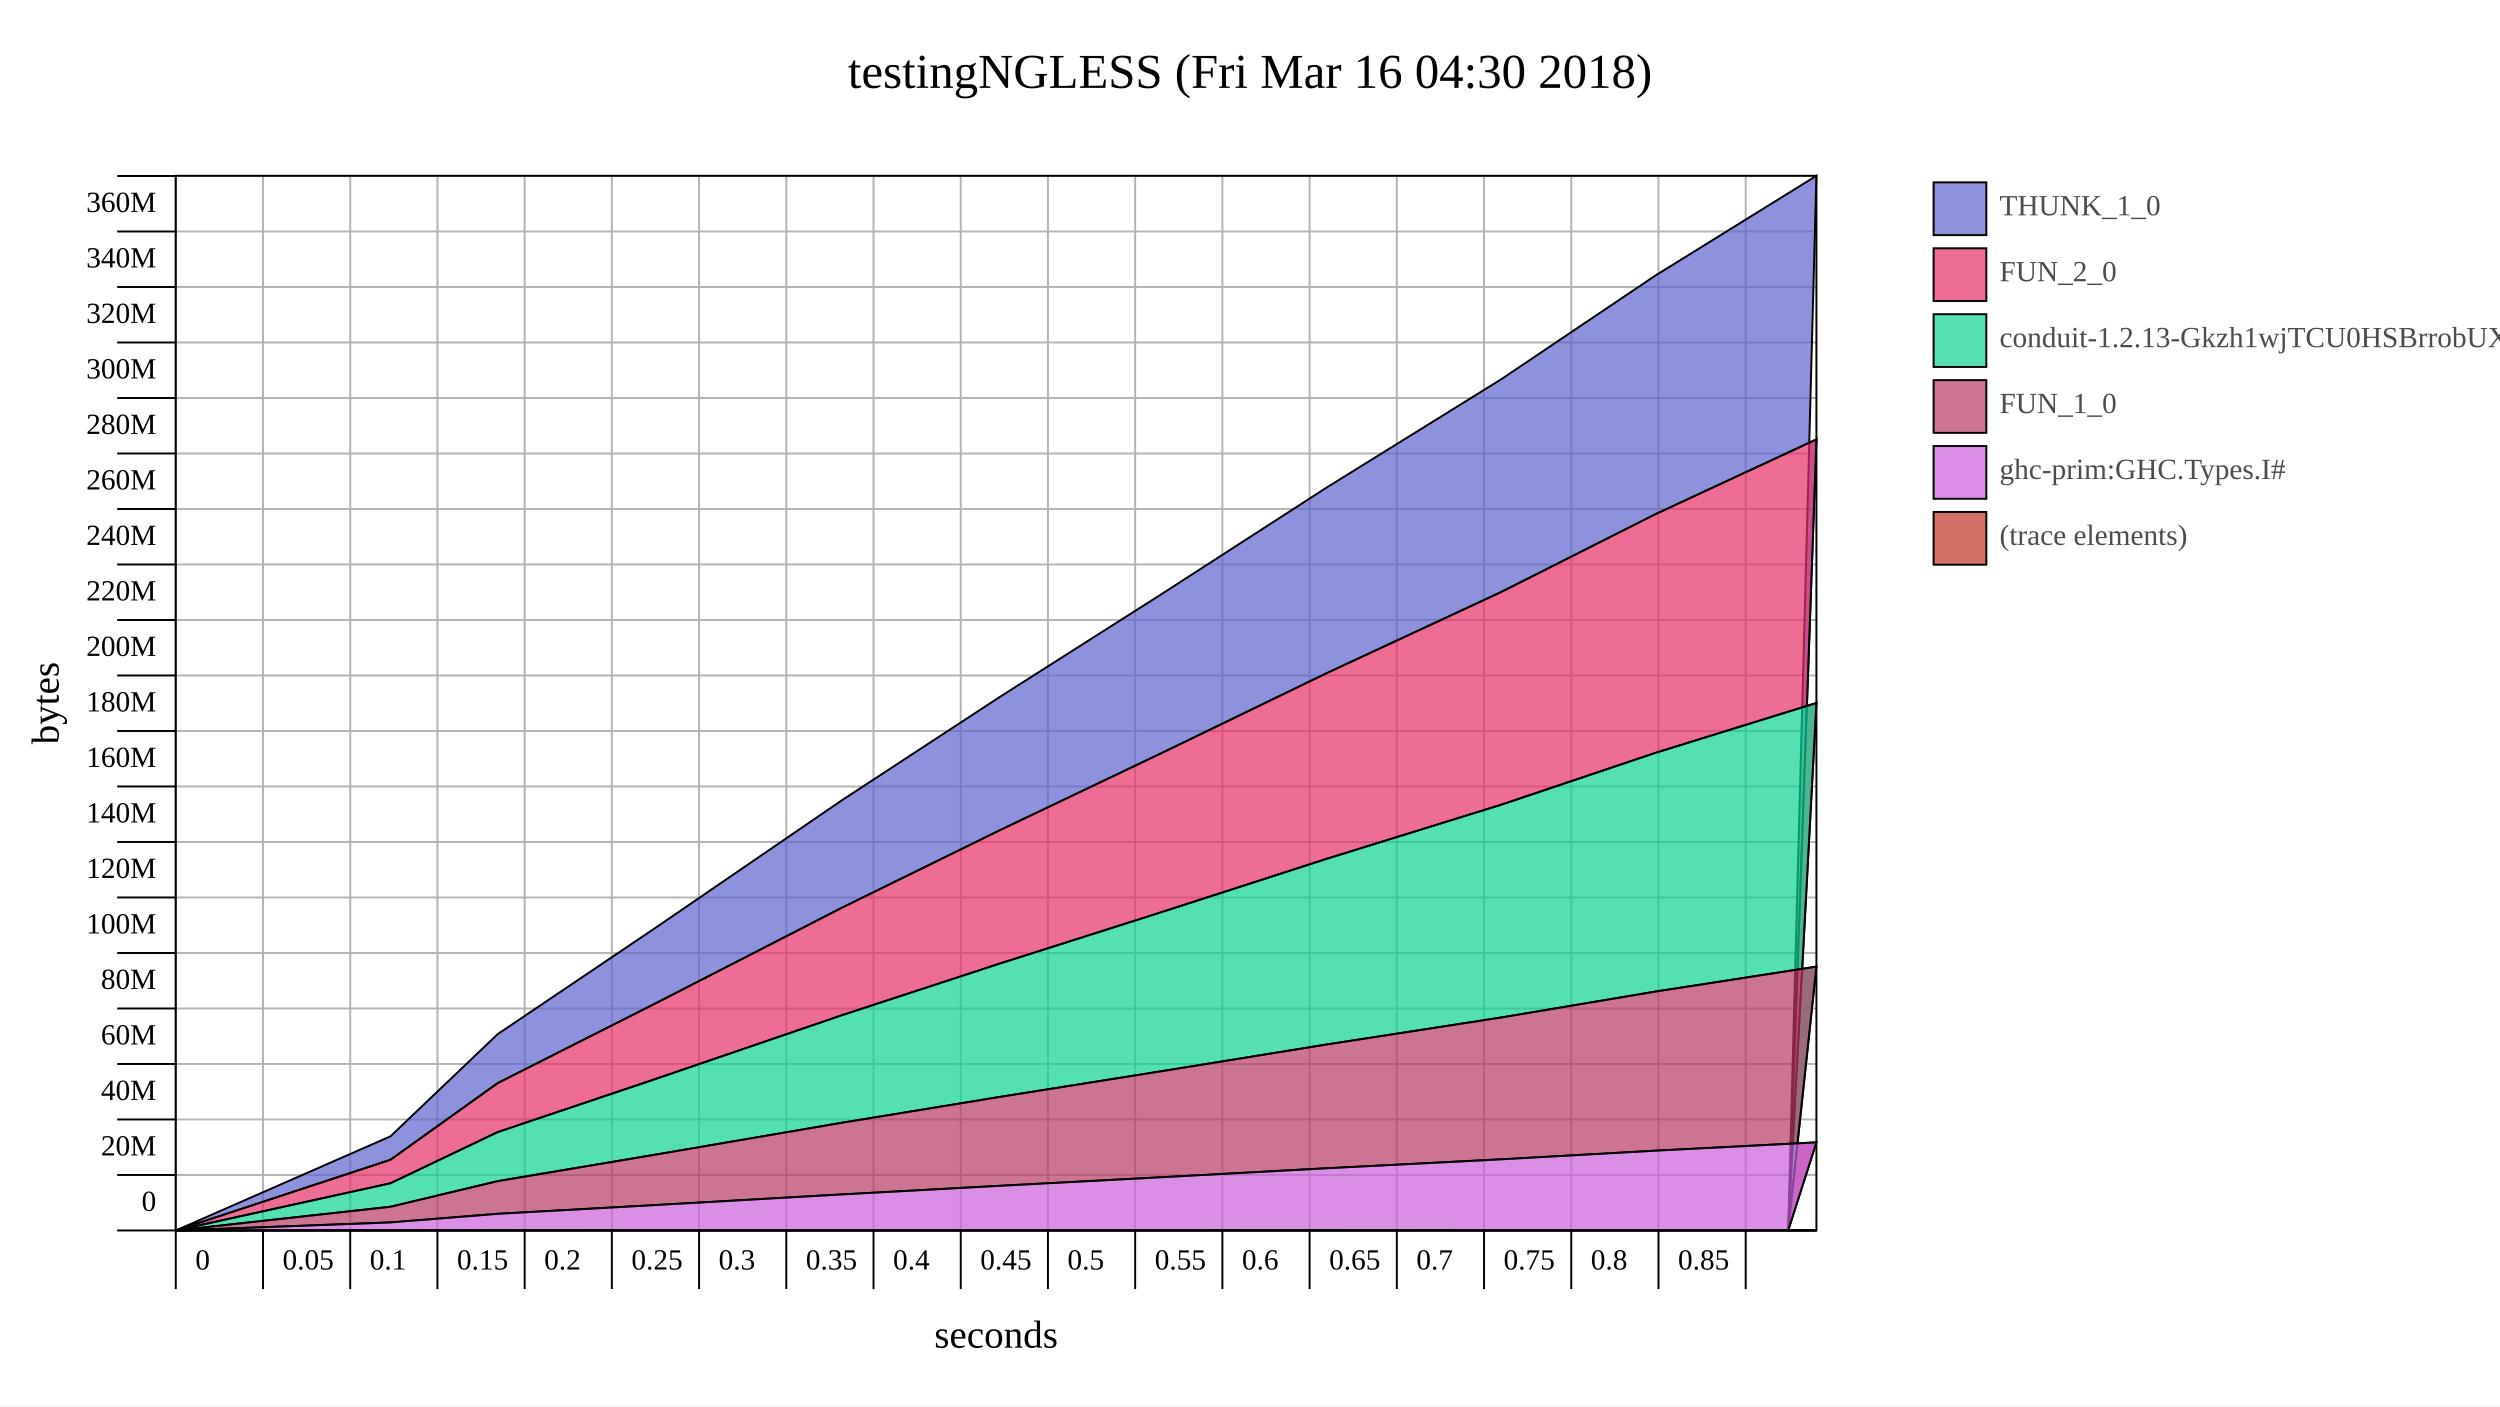
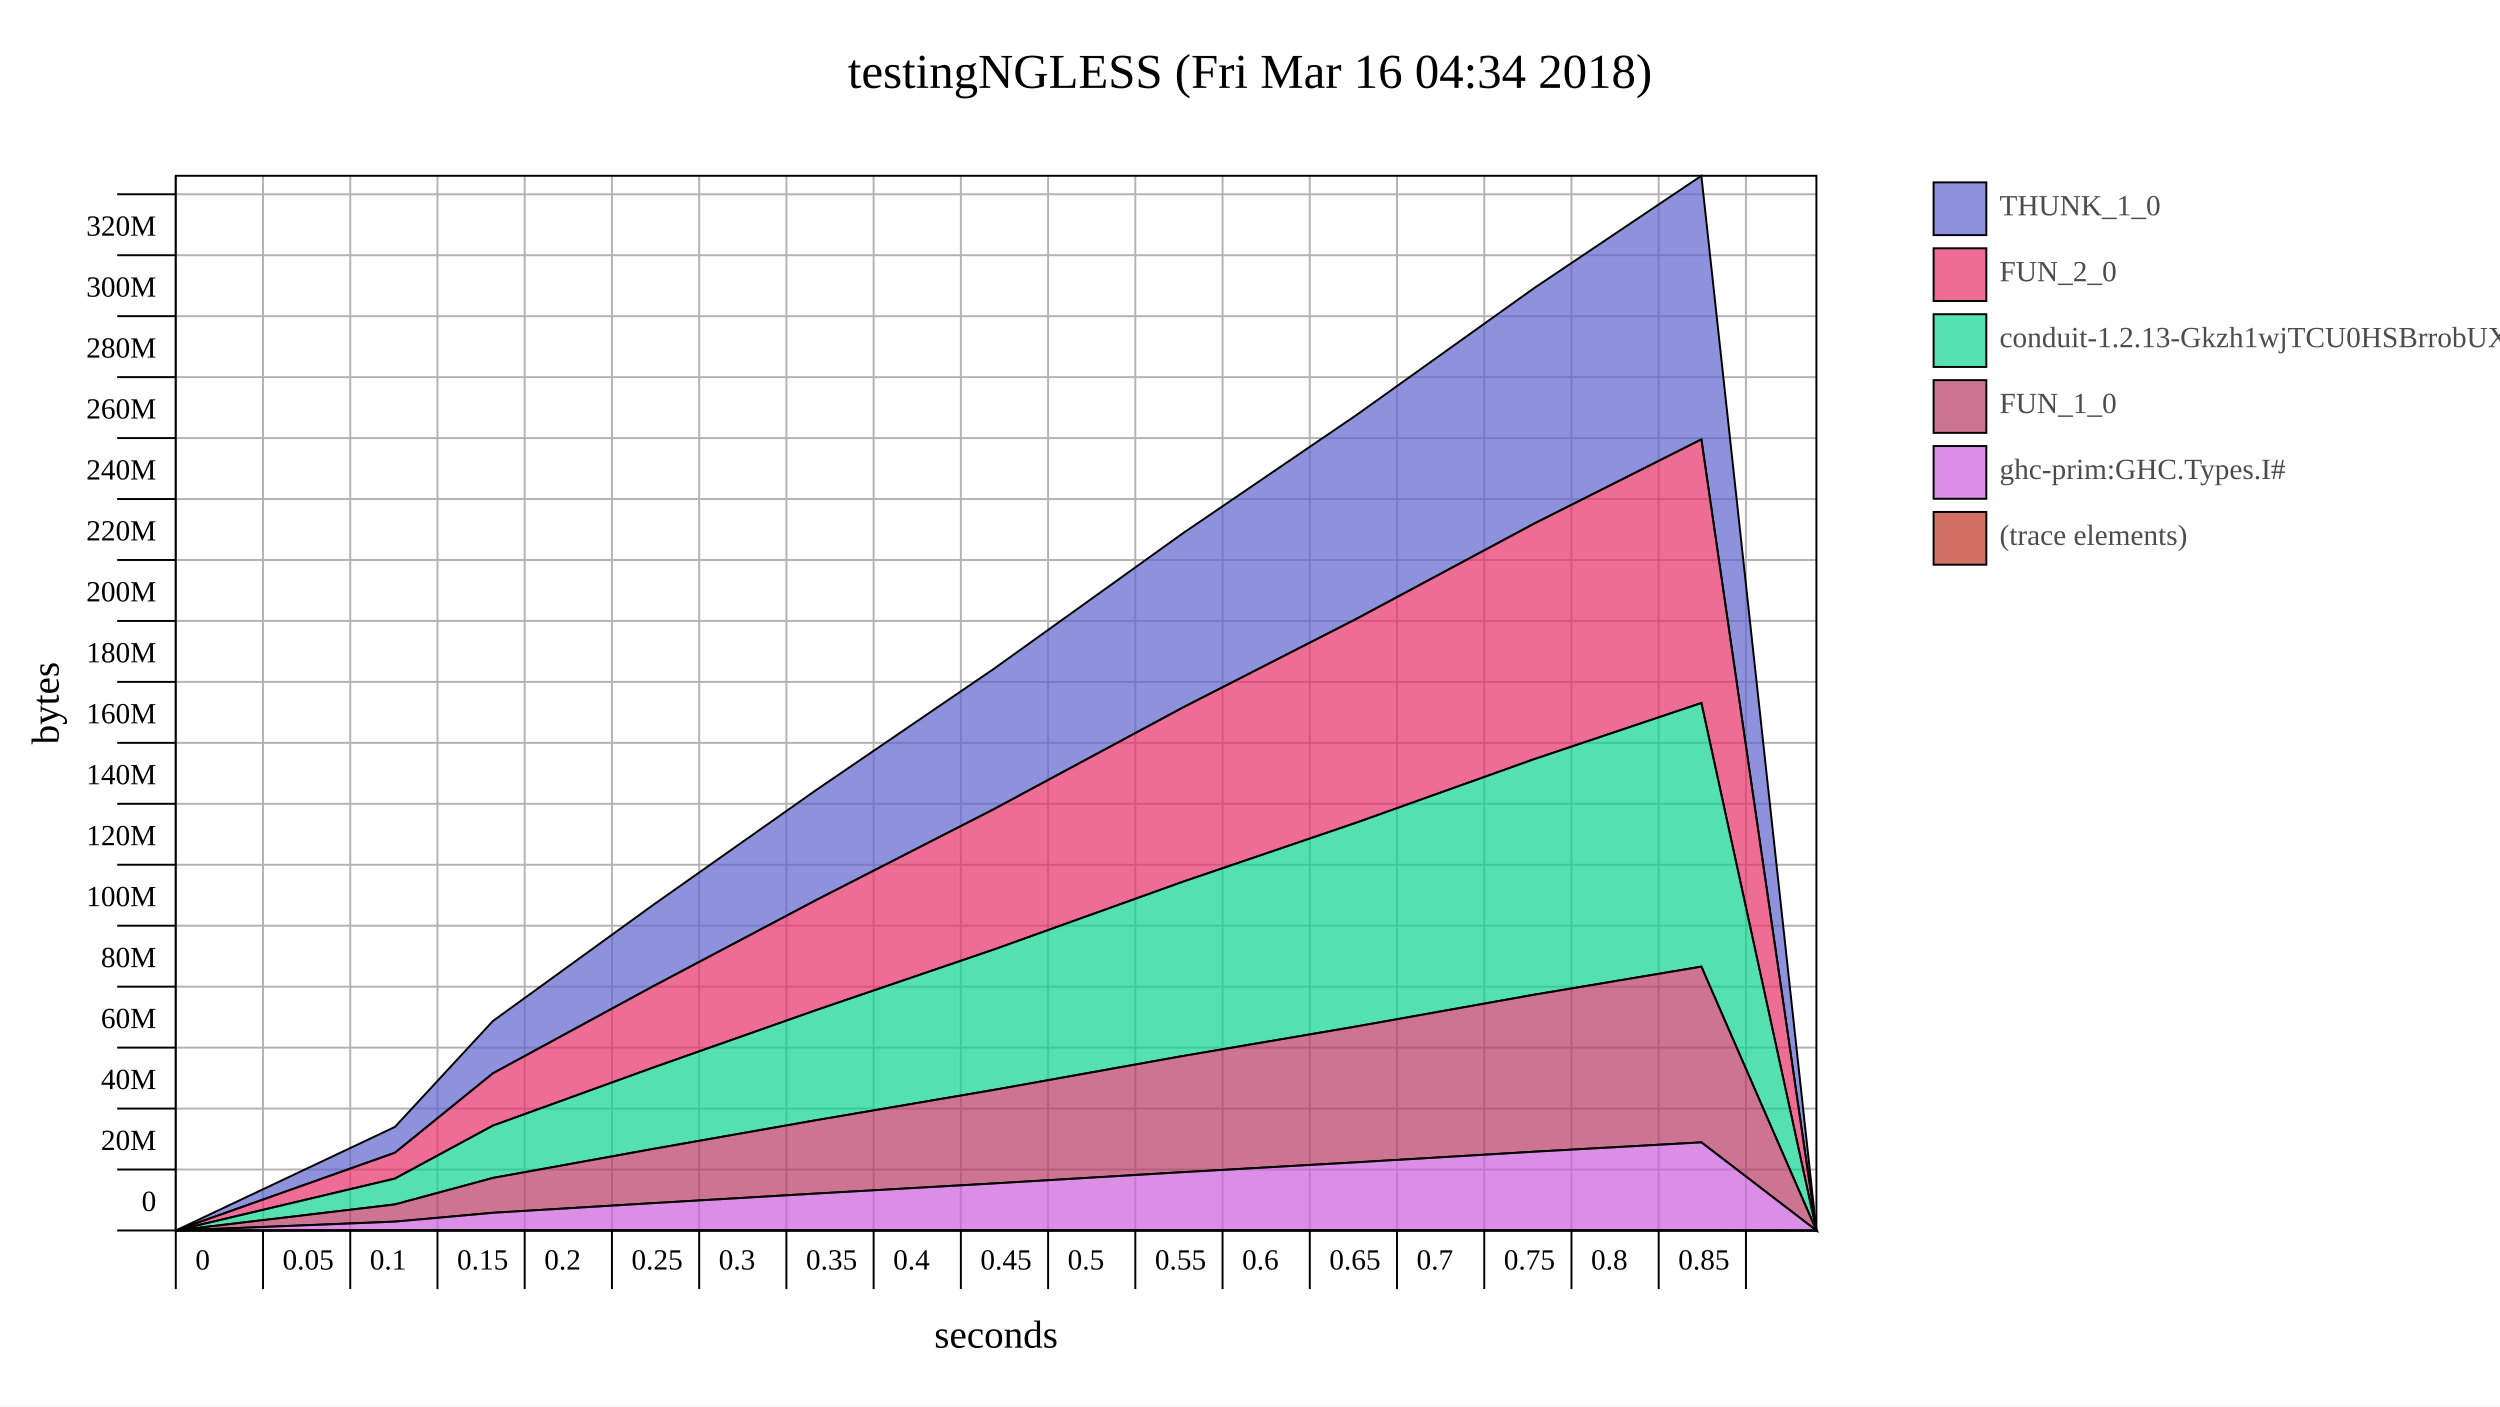
<svg xmlns="http://www.w3.org/2000/svg" version="1.0" width="1280.0" height="720.0">
  <defs>
</defs>
  <g fill="#ffffff">
    <rect x="0.0" y="0.0" width="1280.0" height="720.0" />
  </g>
  <g fill="#000000" stroke="#000000" stroke-width="1.0">
-     <text stroke="none" x="640.0" y="45.0" font-size="25.0" text-anchor="middle">testingNGLESS (Fri Mar 16 04:30 2018)</text>
+     <text stroke="none" x="640.0" y="45.0" font-size="25.0" text-anchor="middle">testingNGLESS (Fri Mar 16 04:34 2018)</text>
    <text stroke="none" transform="translate(30.0,360.0) rotate(-90.0)" font-size="20.0" text-anchor="middle">bytes</text>
    <text stroke="none" x="510.0" y="690.0" font-size="20.0" text-anchor="middle">seconds</text>
    <line x1="60.0" x2="930.0" y1="630.0" y2="630.0" />
    <text stroke="none" x="80.0" y="620.0" font-size="15.0" text-anchor="end">0</text>
-     <line x1="60.0" x2="930.0" y1="601.585" y2="601.585" />
-     <text stroke="none" x="80.0" y="591.585" font-size="15.0" text-anchor="end">20M</text>
-     <line x1="60.0" x2="930.0" y1="573.169" y2="573.169" />
-     <text stroke="none" x="80.0" y="563.169" font-size="15.0" text-anchor="end">40M</text>
-     <line x1="60.0" x2="930.0" y1="544.754" y2="544.754" />
-     <text stroke="none" x="80.0" y="534.754" font-size="15.0" text-anchor="end">60M</text>
-     <line x1="60.0" x2="930.0" y1="516.338" y2="516.338" />
-     <text stroke="none" x="80.0" y="506.338" font-size="15.0" text-anchor="end">80M</text>
-     <line x1="60.0" x2="930.0" y1="487.923" y2="487.923" />
-     <text stroke="none" x="80.0" y="477.923" font-size="15.0" text-anchor="end">100M</text>
-     <line x1="60.0" x2="930.0" y1="459.507" y2="459.507" />
-     <text stroke="none" x="80.0" y="449.507" font-size="15.0" text-anchor="end">120M</text>
-     <line x1="60.0" x2="930.0" y1="431.092" y2="431.092" />
-     <text stroke="none" x="80.0" y="421.092" font-size="15.0" text-anchor="end">140M</text>
-     <line x1="60.0" x2="930.0" y1="402.676" y2="402.676" />
-     <text stroke="none" x="80.0" y="392.676" font-size="15.0" text-anchor="end">160M</text>
-     <line x1="60.0" x2="930.0" y1="374.261" y2="374.261" />
-     <text stroke="none" x="80.0" y="364.261" font-size="15.0" text-anchor="end">180M</text>
-     <line x1="60.0" x2="930.0" y1="345.845" y2="345.845" />
-     <text stroke="none" x="80.0" y="335.845" font-size="15.0" text-anchor="end">200M</text>
-     <line x1="60.0" x2="930.0" y1="317.43" y2="317.43" />
-     <text stroke="none" x="80.0" y="307.43" font-size="15.0" text-anchor="end">220M</text>
-     <line x1="60.0" x2="930.0" y1="289.014" y2="289.014" />
-     <text stroke="none" x="80.0" y="279.014" font-size="15.0" text-anchor="end">240M</text>
-     <line x1="60.0" x2="930.0" y1="260.599" y2="260.599" />
-     <text stroke="none" x="80.0" y="250.599" font-size="15.0" text-anchor="end">260M</text>
-     <line x1="60.0" x2="930.0" y1="232.183" y2="232.183" />
-     <text stroke="none" x="80.0" y="222.183" font-size="15.0" text-anchor="end">280M</text>
-     <line x1="60.0" x2="930.0" y1="203.768" y2="203.768" />
-     <text stroke="none" x="80.0" y="193.768" font-size="15.0" text-anchor="end">300M</text>
-     <line x1="60.0" x2="930.0" y1="175.352" y2="175.352" />
-     <text stroke="none" x="80.0" y="165.352" font-size="15.0" text-anchor="end">320M</text>
-     <line x1="60.0" x2="930.0" y1="146.937" y2="146.937" />
-     <text stroke="none" x="80.0" y="136.937" font-size="15.0" text-anchor="end">340M</text>
-     <line x1="60.0" x2="930.0" y1="118.521" y2="118.521" />
-     <text stroke="none" x="80.0" y="108.521" font-size="15.0" text-anchor="end">360M</text>
-     <line x1="60.0" x2="930.0" y1="90.106" y2="90.106" />
+     <line x1="60.0" x2="930.0" y1="598.792" y2="598.792" />
+     <text stroke="none" x="80.0" y="588.792" font-size="15.0" text-anchor="end">20M</text>
+     <line x1="60.0" x2="930.0" y1="567.584" y2="567.584" />
+     <text stroke="none" x="80.0" y="557.584" font-size="15.0" text-anchor="end">40M</text>
+     <line x1="60.0" x2="930.0" y1="536.376" y2="536.376" />
+     <text stroke="none" x="80.0" y="526.376" font-size="15.0" text-anchor="end">60M</text>
+     <line x1="60.0" x2="930.0" y1="505.168" y2="505.168" />
+     <text stroke="none" x="80.0" y="495.168" font-size="15.0" text-anchor="end">80M</text>
+     <line x1="60.0" x2="930.0" y1="473.961" y2="473.961" />
+     <text stroke="none" x="80.0" y="463.961" font-size="15.0" text-anchor="end">100M</text>
+     <line x1="60.0" x2="930.0" y1="442.753" y2="442.753" />
+     <text stroke="none" x="80.0" y="432.753" font-size="15.0" text-anchor="end">120M</text>
+     <line x1="60.0" x2="930.0" y1="411.545" y2="411.545" />
+     <text stroke="none" x="80.0" y="401.545" font-size="15.0" text-anchor="end">140M</text>
+     <line x1="60.0" x2="930.0" y1="380.337" y2="380.337" />
+     <text stroke="none" x="80.0" y="370.337" font-size="15.0" text-anchor="end">160M</text>
+     <line x1="60.0" x2="930.0" y1="349.129" y2="349.129" />
+     <text stroke="none" x="80.0" y="339.129" font-size="15.0" text-anchor="end">180M</text>
+     <line x1="60.0" x2="930.0" y1="317.921" y2="317.921" />
+     <text stroke="none" x="80.0" y="307.921" font-size="15.0" text-anchor="end">200M</text>
+     <line x1="60.0" x2="930.0" y1="286.714" y2="286.714" />
+     <text stroke="none" x="80.0" y="276.714" font-size="15.0" text-anchor="end">220M</text>
+     <line x1="60.0" x2="930.0" y1="255.506" y2="255.506" />
+     <text stroke="none" x="80.0" y="245.506" font-size="15.0" text-anchor="end">240M</text>
+     <line x1="60.0" x2="930.0" y1="224.298" y2="224.298" />
+     <text stroke="none" x="80.0" y="214.298" font-size="15.0" text-anchor="end">260M</text>
+     <line x1="60.0" x2="930.0" y1="193.09" y2="193.09" />
+     <text stroke="none" x="80.0" y="183.09" font-size="15.0" text-anchor="end">280M</text>
+     <line x1="60.0" x2="930.0" y1="161.882" y2="161.882" />
+     <text stroke="none" x="80.0" y="151.882" font-size="15.0" text-anchor="end">300M</text>
+     <line x1="60.0" x2="930.0" y1="130.674" y2="130.674" />
+     <text stroke="none" x="80.0" y="120.674" font-size="15.0" text-anchor="end">320M</text>
+     <line x1="60.0" x2="930.0" y1="99.466" y2="99.466" />
    <line x1="90.0" x2="90.0" y1="660.0" y2="90.0" />
    <text stroke="none" x="100.0" y="650.0" font-size="15.0" text-anchor="start">0</text>
-     <line x1="134.655" x2="134.655" y1="660.0" y2="90.0" />
-     <text stroke="none" x="144.655" y="650.0" font-size="15.0" text-anchor="start">0.05</text>
-     <line x1="179.31" x2="179.31" y1="660.0" y2="90.0" />
-     <text stroke="none" x="189.31" y="650.0" font-size="15.0" text-anchor="start">0.1</text>
-     <line x1="223.966" x2="223.966" y1="660.0" y2="90.0" />
-     <text stroke="none" x="233.966" y="650.0" font-size="15.0" text-anchor="start">0.15</text>
-     <line x1="268.621" x2="268.621" y1="660.0" y2="90.0" />
-     <text stroke="none" x="278.621" y="650.0" font-size="15.0" text-anchor="start">0.2</text>
-     <line x1="313.276" x2="313.276" y1="660.0" y2="90.0" />
-     <text stroke="none" x="323.276" y="650.0" font-size="15.0" text-anchor="start">0.25</text>
-     <line x1="357.931" x2="357.931" y1="660.0" y2="90.0" />
-     <text stroke="none" x="367.931" y="650.0" font-size="15.0" text-anchor="start">0.3</text>
-     <line x1="402.586" x2="402.586" y1="660.0" y2="90.0" />
-     <text stroke="none" x="412.586" y="650.0" font-size="15.0" text-anchor="start">0.35</text>
-     <line x1="447.242" x2="447.242" y1="660.0" y2="90.0" />
-     <text stroke="none" x="457.242" y="650.0" font-size="15.0" text-anchor="start">0.4</text>
-     <line x1="491.897" x2="491.897" y1="660.0" y2="90.0" />
-     <text stroke="none" x="501.897" y="650.0" font-size="15.0" text-anchor="start">0.45</text>
-     <line x1="536.552" x2="536.552" y1="660.0" y2="90.0" />
-     <text stroke="none" x="546.552" y="650.0" font-size="15.0" text-anchor="start">0.5</text>
-     <line x1="581.207" x2="581.207" y1="660.0" y2="90.0" />
-     <text stroke="none" x="591.207" y="650.0" font-size="15.0" text-anchor="start">0.55</text>
-     <line x1="625.862" x2="625.862" y1="660.0" y2="90.0" />
-     <text stroke="none" x="635.862" y="650.0" font-size="15.0" text-anchor="start">0.6</text>
-     <line x1="670.518" x2="670.518" y1="660.0" y2="90.0" />
-     <text stroke="none" x="680.518" y="650.0" font-size="15.0" text-anchor="start">0.65</text>
-     <line x1="715.173" x2="715.173" y1="660.0" y2="90.0" />
-     <text stroke="none" x="725.173" y="650.0" font-size="15.0" text-anchor="start">0.7</text>
-     <line x1="759.828" x2="759.828" y1="660.0" y2="90.0" />
-     <text stroke="none" x="769.828" y="650.0" font-size="15.0" text-anchor="start">0.75</text>
-     <line x1="804.483" x2="804.483" y1="660.0" y2="90.0" />
-     <text stroke="none" x="814.483" y="650.0" font-size="15.0" text-anchor="start">0.8</text>
-     <line x1="849.138" x2="849.138" y1="660.0" y2="90.0" />
-     <text stroke="none" x="859.138" y="650.0" font-size="15.0" text-anchor="start">0.85</text>
-     <line x1="893.794" x2="893.794" y1="660.0" y2="90.0" />
+     <line x1="134.662" x2="134.662" y1="660.0" y2="90.0" />
+     <text stroke="none" x="144.662" y="650.0" font-size="15.0" text-anchor="start">0.05</text>
+     <line x1="179.325" x2="179.325" y1="660.0" y2="90.0" />
+     <text stroke="none" x="189.325" y="650.0" font-size="15.0" text-anchor="start">0.1</text>
+     <line x1="223.987" x2="223.987" y1="660.0" y2="90.0" />
+     <text stroke="none" x="233.987" y="650.0" font-size="15.0" text-anchor="start">0.15</text>
+     <line x1="268.649" x2="268.649" y1="660.0" y2="90.0" />
+     <text stroke="none" x="278.649" y="650.0" font-size="15.0" text-anchor="start">0.2</text>
+     <line x1="313.311" x2="313.311" y1="660.0" y2="90.0" />
+     <text stroke="none" x="323.311" y="650.0" font-size="15.0" text-anchor="start">0.25</text>
+     <line x1="357.973" x2="357.973" y1="660.0" y2="90.0" />
+     <text stroke="none" x="367.973" y="650.0" font-size="15.0" text-anchor="start">0.3</text>
+     <line x1="402.636" x2="402.636" y1="660.0" y2="90.0" />
+     <text stroke="none" x="412.636" y="650.0" font-size="15.0" text-anchor="start">0.35</text>
+     <line x1="447.298" x2="447.298" y1="660.0" y2="90.0" />
+     <text stroke="none" x="457.298" y="650.0" font-size="15.0" text-anchor="start">0.4</text>
+     <line x1="491.96" x2="491.96" y1="660.0" y2="90.0" />
+     <text stroke="none" x="501.96" y="650.0" font-size="15.0" text-anchor="start">0.45</text>
+     <line x1="536.622" x2="536.622" y1="660.0" y2="90.0" />
+     <text stroke="none" x="546.622" y="650.0" font-size="15.0" text-anchor="start">0.5</text>
+     <line x1="581.284" x2="581.284" y1="660.0" y2="90.0" />
+     <text stroke="none" x="591.284" y="650.0" font-size="15.0" text-anchor="start">0.55</text>
+     <line x1="625.947" x2="625.947" y1="660.0" y2="90.0" />
+     <text stroke="none" x="635.947" y="650.0" font-size="15.0" text-anchor="start">0.6</text>
+     <line x1="670.609" x2="670.609" y1="660.0" y2="90.0" />
+     <text stroke="none" x="680.609" y="650.0" font-size="15.0" text-anchor="start">0.65</text>
+     <line x1="715.271" x2="715.271" y1="660.0" y2="90.0" />
+     <text stroke="none" x="725.271" y="650.0" font-size="15.0" text-anchor="start">0.7</text>
+     <line x1="759.933" x2="759.933" y1="660.0" y2="90.0" />
+     <text stroke="none" x="769.933" y="650.0" font-size="15.0" text-anchor="start">0.75</text>
+     <line x1="804.596" x2="804.596" y1="660.0" y2="90.0" />
+     <text stroke="none" x="814.596" y="650.0" font-size="15.0" text-anchor="start">0.8</text>
+     <line x1="849.258" x2="849.258" y1="660.0" y2="90.0" />
+     <text stroke="none" x="859.258" y="650.0" font-size="15.0" text-anchor="start">0.85</text>
+     <line x1="893.92" x2="893.92" y1="660.0" y2="90.0" />
    <g fill-opacity="0.7">
      <g fill="#ffffff">
        <rect x="90.0" y="90.0" width="840.0" height="540.0" />
      </g>
      <g fill="#5e65cd">
-         <path d="M 90.0,630.0 L 199.919,593.817 L 254.814,554.558 L 336.248,513.423 L 431.169,464.708 L 511.767,425.15 L 595.65,385.151 L 679.117,344.73 L 768.584,303.125 L 847.477,263.319 L 930.0,224.971 L 915.55,630.0 L 915.55,630.0 L 930.0,90.0 L 847.477,141.131 L 768.584,194.206 L 679.117,249.697 L 595.65,303.575 L 511.767,356.906 L 431.169,409.65 L 336.248,474.603 L 254.814,529.468 L 199.919,581.796 L 90.0,630.0 L 90.0,630.0 Z" />
+         <path d="M 90.0,630.0 L 202.191,590.199 L 252.383,549.519 L 334.443,504.944 L 417.933,460.802 L 508.808,414.313 L 605.424,362.354 L 694.511,316.827 L 785.524,268.068 L 871.1,224.968 L 930.0,630.0 L 930.0,630.0 L 871.1,90.0 L 785.524,147.467 L 694.511,212.479 L 605.424,273.182 L 508.808,342.461 L 417.933,404.446 L 334.443,463.301 L 252.383,522.735 L 202.191,576.975 L 90.0,630.0 L 90.0,630.0 Z" />
      </g>
      <g fill="#e63068">
-         <path d="M 90.0,630.0 L 199.919,605.839 L 254.814,579.649 L 336.248,552.243 L 431.169,519.766 L 511.767,493.394 L 595.65,466.728 L 679.117,439.763 L 768.584,412.044 L 847.477,385.507 L 930.0,359.941 L 915.55,630.0 L 915.55,630.0 L 930.0,224.971 L 847.477,263.319 L 768.584,303.125 L 679.117,344.73 L 595.65,385.151 L 511.767,425.15 L 431.169,464.708 L 336.248,513.423 L 254.814,554.558 L 199.919,593.817 L 90.0,630.0 L 90.0,630.0 Z" />
+         <path d="M 90.0,630.0 L 202.191,603.423 L 252.383,576.303 L 334.443,546.586 L 417.933,517.158 L 508.808,486.166 L 605.424,451.526 L 694.511,421.175 L 785.524,388.669 L 871.1,359.935 L 930.0,630.0 L 930.0,630.0 L 871.1,224.968 L 785.524,268.068 L 694.511,316.827 L 605.424,362.354 L 508.808,414.313 L 417.933,460.802 L 334.443,504.944 L 252.383,549.519 L 202.191,590.199 L 90.0,630.0 L 90.0,630.0 Z" />
      </g>
      <g fill="#0cd390">
-         <path d="M 90.0,630.0 L 199.919,617.86 L 254.814,604.739 L 336.248,591.062 L 431.169,574.824 L 511.767,561.638 L 595.65,548.305 L 679.117,534.796 L 768.584,520.963 L 847.477,507.695 L 930.0,494.912 L 915.55,630.0 L 915.55,630.0 L 930.0,359.941 L 847.477,385.507 L 768.584,412.044 L 679.117,439.763 L 595.65,466.728 L 511.767,493.394 L 431.169,519.766 L 336.248,552.243 L 254.814,579.649 L 199.919,605.839 L 90.0,630.0 L 90.0,630.0 Z" />
+         <path d="M 90.0,630.0 L 202.191,616.647 L 252.383,603.087 L 334.443,588.228 L 417.933,573.514 L 508.808,558.018 L 605.424,540.698 L 694.511,525.523 L 785.524,509.269 L 871.1,494.903 L 930.0,630.0 L 930.0,630.0 L 871.1,359.935 L 785.524,388.669 L 694.511,421.175 L 605.424,451.526 L 508.808,486.166 L 417.933,517.158 L 334.443,546.586 L 252.383,576.303 L 202.191,603.423 L 90.0,630.0 L 90.0,630.0 Z" />
      </g>
      <g fill="#b73964">
-         <path d="M 90.0,630.0 L 199.919,625.875 L 254.814,621.466 L 336.248,616.942 L 431.169,611.529 L 511.767,607.134 L 595.65,602.69 L 679.117,598.152 L 768.584,593.576 L 847.477,589.153 L 930.0,584.892 L 915.55,630.0 L 915.55,630.0 L 930.0,494.912 L 847.477,507.695 L 768.584,520.963 L 679.117,534.796 L 595.65,548.305 L 511.767,561.638 L 431.169,574.824 L 336.248,591.062 L 254.814,604.739 L 199.919,617.86 L 90.0,630.0 L 90.0,630.0 Z" />
+         <path d="M 90.0,630.0 L 202.191,625.463 L 252.383,620.943 L 334.443,615.99 L 417.933,611.086 L 508.808,605.92 L 605.424,600.146 L 694.511,595.088 L 785.524,589.67 L 871.1,584.881 L 930.0,630.0 L 930.0,630.0 L 871.1,494.903 L 785.524,509.269 L 694.511,525.523 L 605.424,540.698 L 508.808,558.018 L 417.933,573.514 L 334.443,588.228 L 252.383,603.087 L 202.191,616.647 L 90.0,630.0 L 90.0,630.0 Z" />
      </g>
      <g fill="#cb5edc">
-         <path d="M 90.0,630.0 L 199.919,629.882 L 254.814,629.829 L 336.248,629.882 L 431.169,629.882 L 511.767,629.882 L 595.65,629.882 L 679.117,629.829 L 768.584,629.882 L 847.477,629.882 L 930.0,629.882 L 915.55,630.0 L 915.55,630.0 L 930.0,584.892 L 847.477,589.153 L 768.584,593.576 L 679.117,598.152 L 595.65,602.69 L 511.767,607.134 L 431.169,611.529 L 336.248,616.942 L 254.814,621.466 L 199.919,625.875 L 90.0,630.0 L 90.0,630.0 Z" />
+         <path d="M 90.0,630.0 L 202.191,629.87 L 252.383,629.87 L 334.443,629.87 L 417.933,629.87 L 508.808,629.87 L 605.424,629.87 L 694.511,629.87 L 785.524,629.87 L 871.1,629.87 L 930.0,630.0 L 930.0,630.0 L 871.1,584.881 L 785.524,589.67 L 694.511,595.088 L 605.424,600.146 L 508.808,605.92 L 417.933,611.086 L 334.443,615.99 L 252.383,620.943 L 202.191,625.463 L 90.0,630.0 L 90.0,630.0 Z" />
      </g>
      <g fill="#bf3725">
-         <path d="M 90.0,630.0 L 199.919,630.0 L 254.814,630.0 L 336.248,630.0 L 431.169,630.0 L 511.767,630.0 L 595.65,630.0 L 679.117,630.0 L 768.584,630.0 L 847.477,630.0 L 930.0,630.0 L 915.55,630.0 L 915.55,630.0 L 930.0,629.882 L 847.477,629.882 L 768.584,629.882 L 679.117,629.829 L 595.65,629.882 L 511.767,629.882 L 431.169,629.882 L 336.248,629.882 L 254.814,629.829 L 199.919,629.882 L 90.0,630.0 L 90.0,630.0 Z" />
+         <path d="M 90.0,630.0 L 202.191,630.0 L 252.383,630.0 L 334.443,630.0 L 417.933,630.0 L 508.808,630.0 L 605.424,630.0 L 694.511,630.0 L 785.524,630.0 L 871.1,630.0 L 930.0,630.0 L 930.0,630.0 L 871.1,629.87 L 785.524,629.87 L 694.511,629.87 L 605.424,629.87 L 508.808,629.87 L 417.933,629.87 L 334.443,629.87 L 252.383,629.87 L 202.191,629.87 L 90.0,630.0 L 90.0,630.0 Z" />
      </g>
      <g fill="#5e65cd">
        <rect x="990.0" y="93.375" width="27.0" height="27.0" />
      </g>
      <text stroke="none" x="1023.75" y="110.25" font-size="15.0" text-anchor="start">THUNK_1_0</text>
      <g fill="#e63068">
        <rect x="990.0" y="127.125" width="27.0" height="27.0" />
      </g>
      <text stroke="none" x="1023.75" y="144.0" font-size="15.0" text-anchor="start">FUN_2_0</text>
      <g fill="#0cd390">
        <rect x="990.0" y="160.875" width="27.0" height="27.0" />
      </g>
      <text stroke="none" x="1023.75" y="177.75" font-size="15.0" text-anchor="start">conduit-1.2.13-Gkzh1wjTCU0HSBrrobUX8c:Data.Conduit.Internal.Pipe.NeedInput</text>
      <g fill="#b73964">
        <rect x="990.0" y="194.625" width="27.0" height="27.0" />
      </g>
      <text stroke="none" x="1023.75" y="211.5" font-size="15.0" text-anchor="start">FUN_1_0</text>
      <g fill="#cb5edc">
        <rect x="990.0" y="228.375" width="27.0" height="27.0" />
      </g>
      <text stroke="none" x="1023.75" y="245.25" font-size="15.0" text-anchor="start">ghc-prim:GHC.Types.I#</text>
      <g fill="#bf3725">
        <rect x="990.0" y="262.125" width="27.0" height="27.0" />
      </g>
      <text stroke="none" x="1023.75" y="279.0" font-size="15.0" text-anchor="start">(trace elements)</text>
    </g>
  </g>
</svg>
